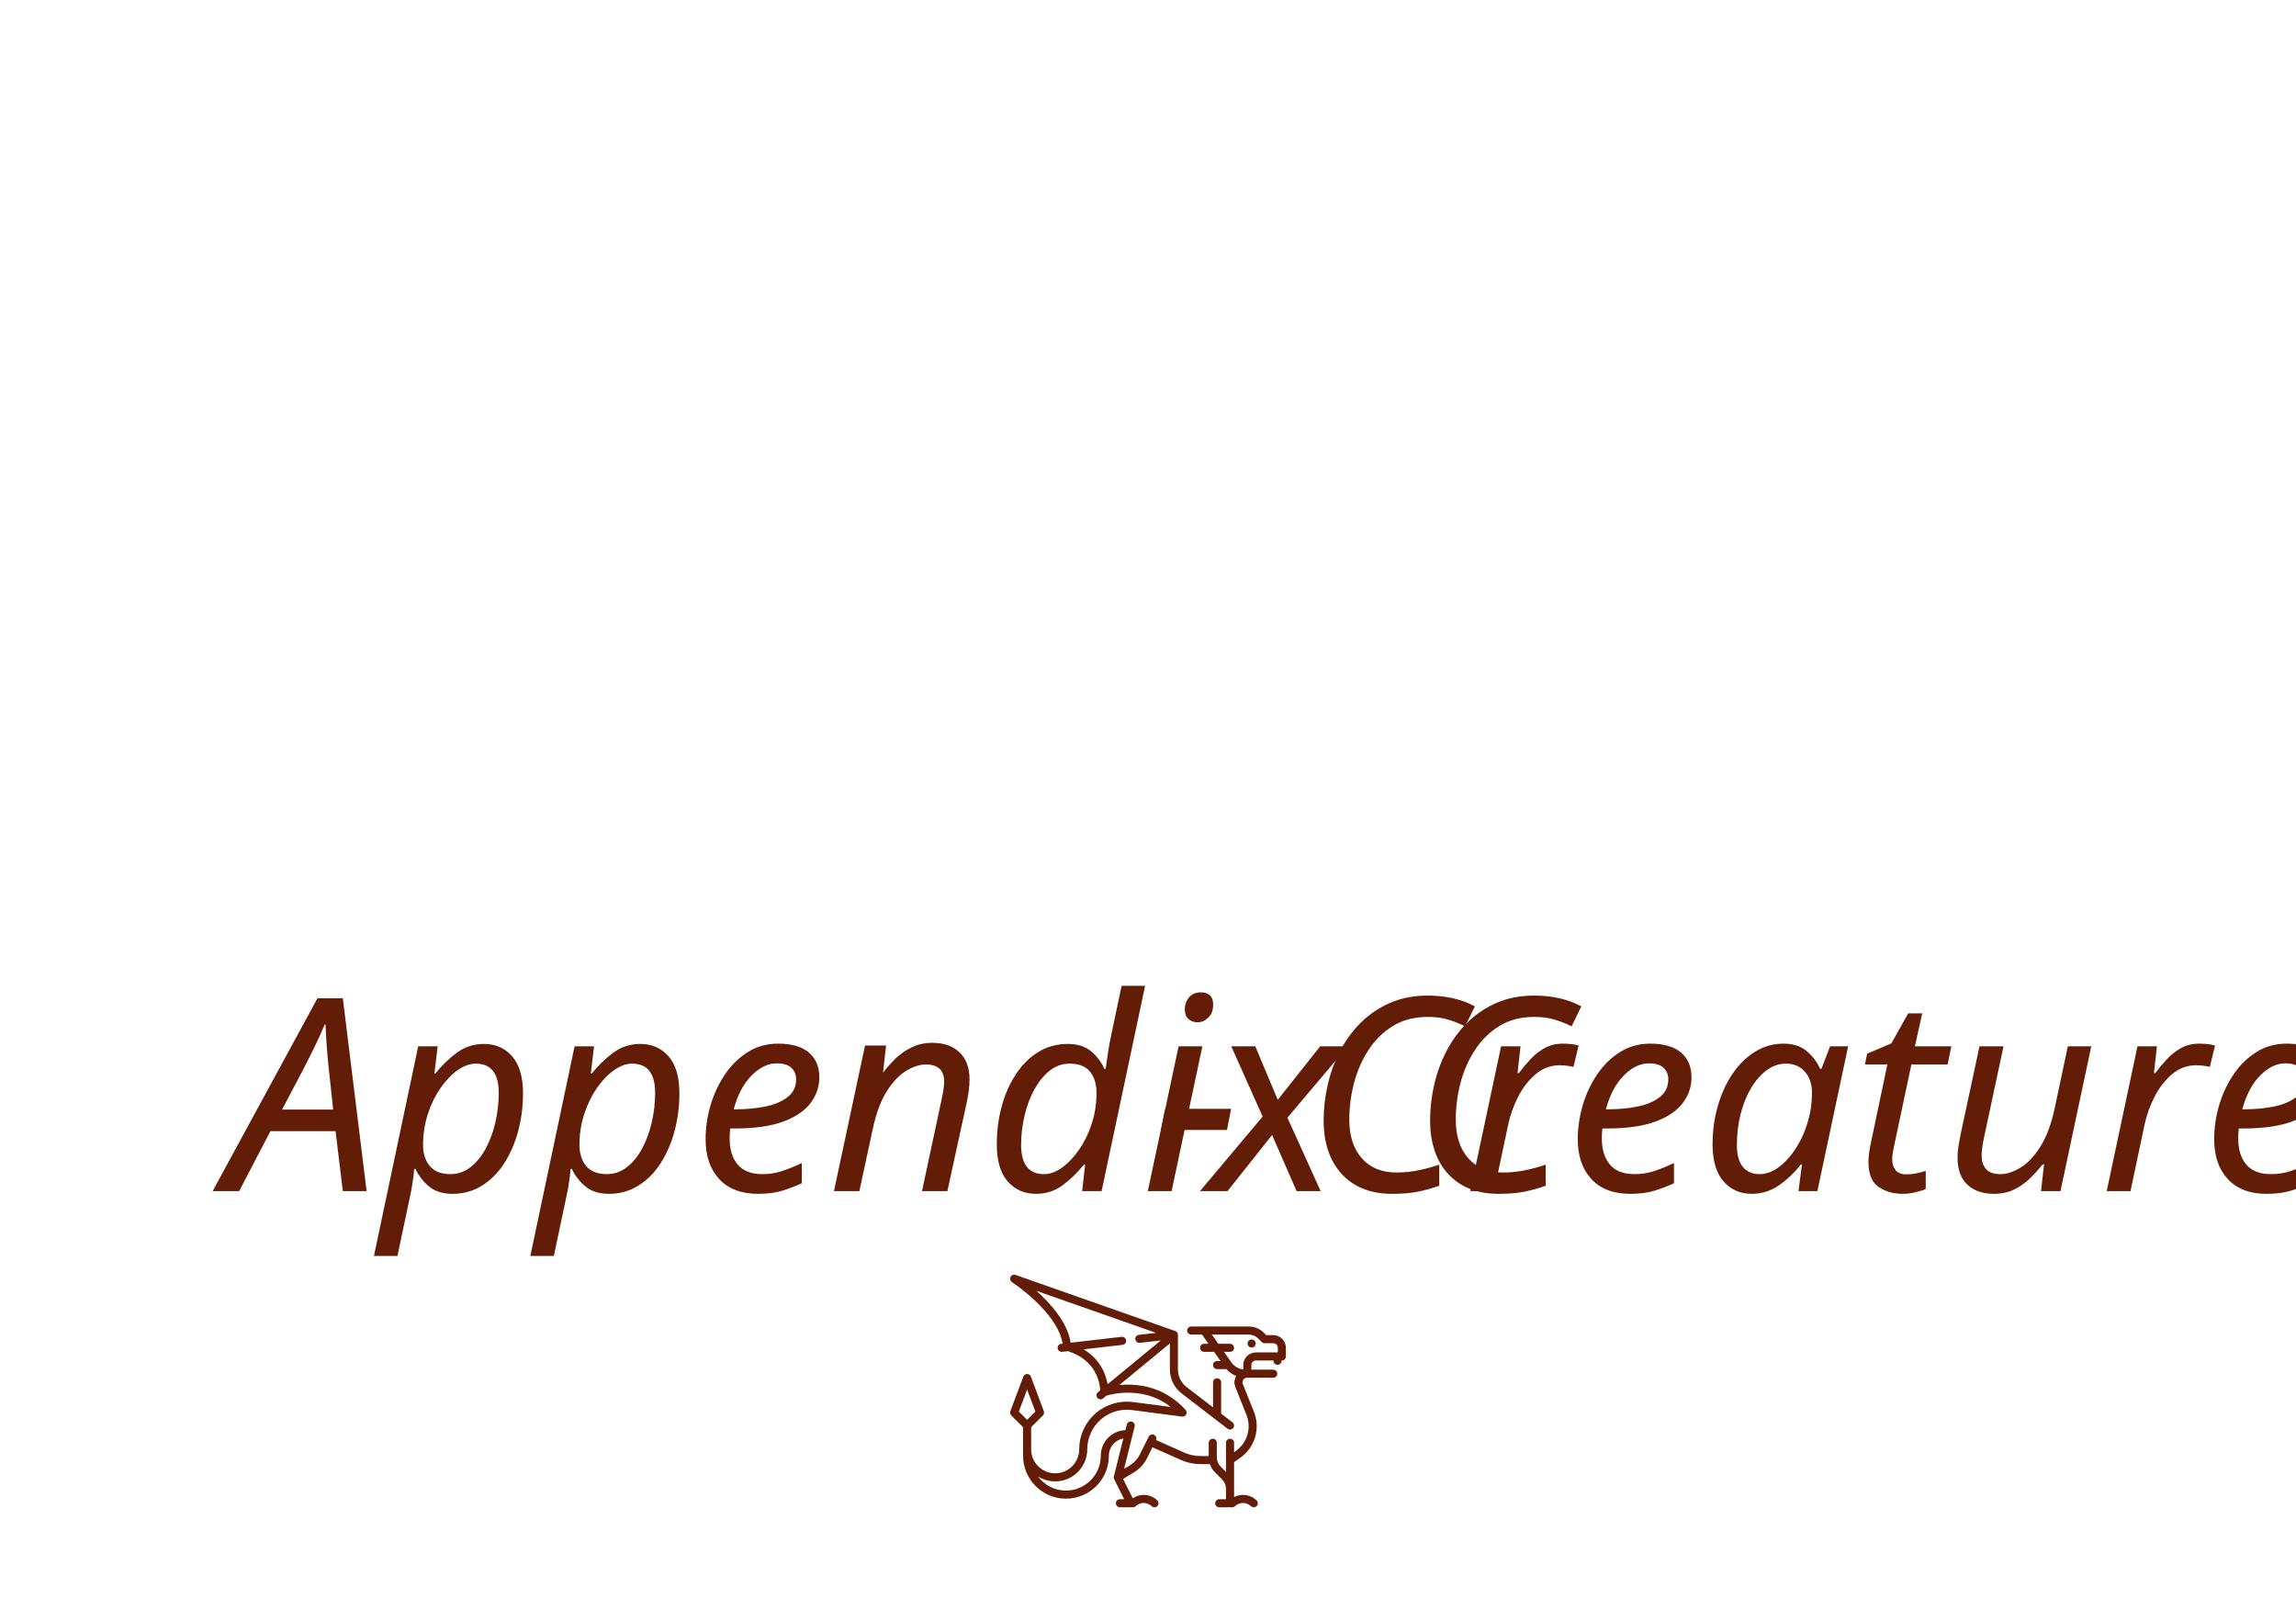
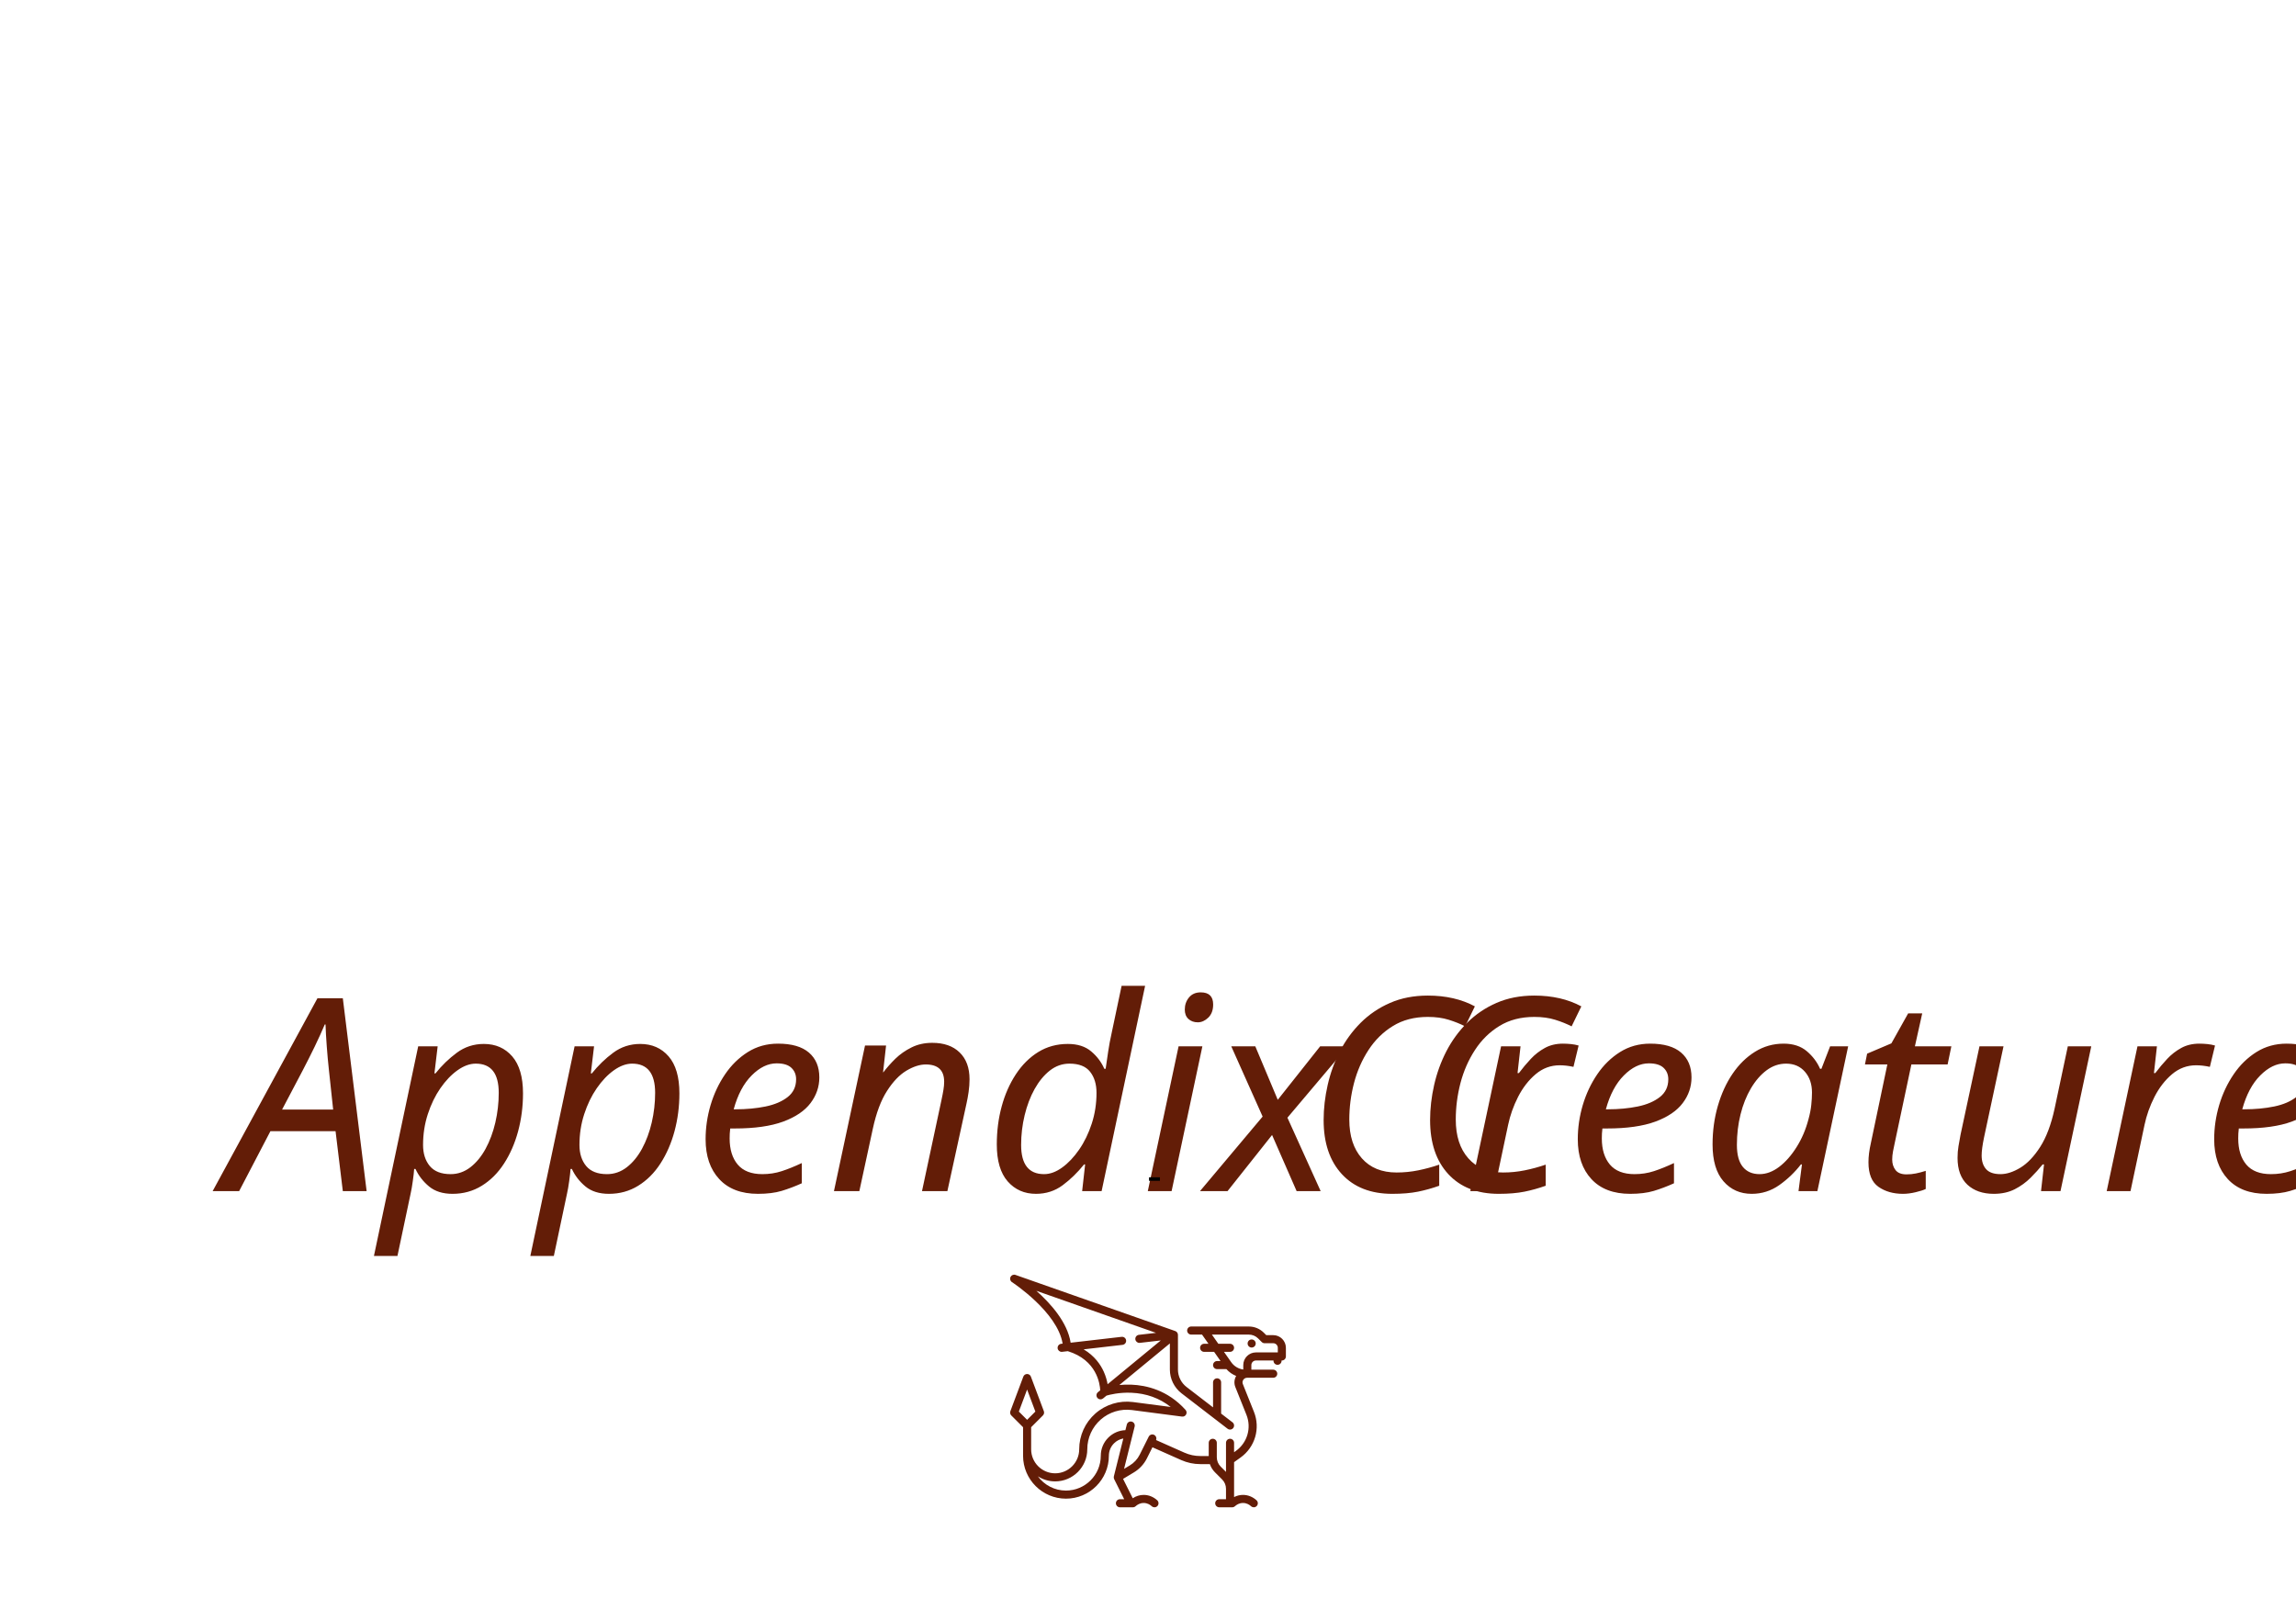
<svg xmlns="http://www.w3.org/2000/svg" width="100%" height="100%" viewBox="0 0 2550 1800" version="1.1" xml:space="preserve" style="fill-rule:evenodd;clip-rule:evenodd;stroke-linejoin:round;stroke-miterlimit:2;">
  <g>
    <g transform="matrix(4.16667,0,0,4.16667,-1739.84,-638.374)">
      <text x="478.347px" y="470.703px" style="font-family:'NodestoCapsCondensed', 'Nodesto Caps Condensed';font-style:italic;font-stretch:condensed;font-size:72px;fill:rgb(99,29,7);">Appendix C</text>
-       <text x="723.351px" y="470.703px" style="font-family:'Arial-ItalicMT', 'Arial', sans-serif;font-style:italic;font-size:72px;fill:rgb(99,29,7);">-</text>
+       <text x="723.351px" y="470.703px" style="font-family:'Arial-ItalicMT', 'Arial’, sans-serif;font-style:italic;font-size:72px;fill:rgb(99,29,7);">-</text>
      <text x="765.187px" y="470.703px" style="font-family:'NodestoCapsCondensed', 'Nodesto Caps Condensed';font-style:italic;font-stretch:condensed;font-size:72px;fill:rgb(99,29,7);">Creatures</text>
    </g>
    <g transform="matrix(0.143572,0,0,0.143572,1121.86,1409.93)">
      <g transform="matrix(4.16667,0,0,4.16667,-0.000648043,-126.921)">
        <path d="M488.468,152.307L475.543,152.307L471.099,147.862C463.626,140.39 453.69,136.275 443.122,136.275L336.162,136.275C332.02,136.275 328.662,139.633 328.662,143.775C328.662,147.917 332.02,151.275 336.162,151.275L356.306,151.275L368.251,168.339L360.21,168.339C356.068,168.339 352.71,171.697 352.71,175.839C352.71,179.981 356.068,183.339 360.21,183.339L378.751,183.339L390.696,200.403L384.259,200.403C380.117,200.403 376.759,203.761 376.759,207.903C376.759,212.045 380.117,215.403 384.259,215.403L401.586,215.403C406.576,221.033 412.8,225.35 419.696,228.08C416.035,234.329 415.442,241.927 418.154,248.707L438.76,300.222C448.48,324.524 440.394,352.121 419.096,367.334L415.807,369.683L415.807,352.193C415.807,348.051 412.449,344.693 408.307,344.693C404.165,344.693 400.807,348.051 400.807,352.193L400.807,406.232L390.937,396.362C386.297,391.722 383.742,385.553 383.742,378.992L383.742,352.193C383.742,348.051 380.384,344.693 376.242,344.693C372.1,344.693 368.742,348.051 368.742,352.193L368.742,376.758L353.173,376.758C342.942,376.758 333.012,374.651 323.662,370.495L270.931,347.059C272.438,343.451 270.92,339.243 267.37,337.469C263.665,335.616 259.16,337.118 257.308,340.823L240.567,374.305C236.425,382.588 230.038,389.485 222.097,394.25L211.555,400.576L231.212,321.948C232.217,317.93 229.774,313.858 225.755,312.853C221.741,311.849 217.665,314.291 216.66,318.31L214.061,328.706C202.053,329.159 190.825,334.04 182.278,342.582C173.289,351.565 168.339,363.512 168.339,376.242C168.339,411.888 139.339,440.887 103.693,440.887C82.32,440.887 63.334,430.458 51.558,414.425C60.828,420.371 71.846,423.823 83.653,423.823C116.519,423.823 143.258,397.084 143.258,364.218C143.258,343.087 152.365,322.972 168.243,309.03C184.121,295.088 205.245,288.659 226.198,291.393L319.158,303.518C322.27,303.925 325.308,302.348 326.768,299.568C328.228,296.788 327.802,293.394 325.7,291.061C292.545,254.263 252.622,245.292 224.97,244.248C216.925,243.945 209.458,244.269 202.823,244.91L296.597,167.684L296.597,216.286C296.597,233.428 304.709,249.901 318.296,260.354L403.734,326.075C407.017,328.6 411.726,327.987 414.252,324.703C416.777,321.42 416.163,316.711 412.88,314.185L391.759,297.938L391.759,239.968C391.759,235.826 388.401,232.468 384.259,232.468C380.117,232.468 376.759,235.826 376.759,239.968L376.759,286.399L327.442,248.463C317.521,240.831 311.597,228.801 311.597,216.284L311.597,151.79C311.597,148.606 309.587,145.769 306.583,144.714L9.987,40.505C6.404,39.247 2.445,40.866 0.769,44.276C-0.905,47.686 0.236,51.81 3.424,53.876C4.298,54.443 87.968,109.293 97.481,168.081L94.817,168.388C90.702,168.863 87.752,172.583 88.226,176.699C88.667,180.522 91.91,183.34 95.667,183.34C95.954,183.34 96.244,183.324 96.536,183.29L107.125,182.068C160.903,198.627 166.718,242.717 167.29,254.739L163.054,258.227C159.856,260.86 159.399,265.587 162.032,268.784C163.515,270.585 165.662,271.516 167.826,271.516C169.504,271.516 171.193,270.955 172.589,269.806L178.937,264.578C184.298,262.991 202.258,258.316 224.948,259.257C252.926,260.42 277.459,269.28 298.147,285.65L228.138,276.519C202.906,273.228 177.467,280.969 158.346,297.758C139.225,314.547 128.258,338.771 128.258,364.218C128.258,388.813 108.248,408.823 83.653,408.823C59.058,408.823 39.048,388.813 39.048,364.218L39.048,323.236L60.9,301.384C62.98,299.304 63.652,296.201 62.619,293.447L38.571,229.318C37.473,226.391 34.675,224.451 31.549,224.451C28.423,224.451 25.624,226.39 24.527,229.318L0.478,293.448C-0.555,296.202 0.118,299.305 2.197,301.385L24.049,323.237L24.049,376.244C24.049,420.161 59.778,455.889 103.695,455.889C147.612,455.889 183.34,420.16 183.34,376.222C183.34,367.522 186.729,359.344 192.882,353.193C197.664,348.413 203.673,345.313 210.196,344.167L192.612,414.505C192.177,416.242 192.379,418.077 193.18,419.678L211.801,456.921L203.895,456.921C199.753,456.921 196.395,460.279 196.395,464.421C196.395,468.563 199.753,471.921 203.895,471.921L227.943,471.921C229.819,471.921 231.627,471.218 233.01,469.951C236.02,467.193 241.061,463.905 247.984,463.905C254.907,463.905 259.948,467.193 262.958,469.951C264.398,471.27 266.213,471.921 268.023,471.921C270.052,471.921 272.076,471.102 273.555,469.488C276.353,466.434 276.146,461.69 273.092,458.891C266.064,452.451 257.147,448.905 247.985,448.905C240.8,448.905 233.768,451.087 227.678,455.133L209.703,419.182L229.817,407.114C240.209,400.879 248.566,391.854 253.985,381.015L264.24,360.5L317.571,384.203C328.851,389.217 340.83,391.759 353.174,391.759L370.848,391.759C372.773,397.423 375.977,402.616 380.331,406.969L393.613,420.251C398.253,424.891 400.808,431.06 400.808,437.621L400.808,456.92L388.267,456.92C384.125,456.92 380.767,460.278 380.767,464.42C380.767,468.562 384.125,471.92 388.267,471.92L412.315,471.92C414.191,471.92 415.999,471.217 417.382,469.949C420.392,467.191 425.433,463.904 432.356,463.904C439.279,463.904 444.319,467.192 447.329,469.949C448.768,471.268 450.584,471.92 452.394,471.92C454.423,471.92 456.446,471.101 457.925,469.487C460.724,466.433 460.517,461.689 457.463,458.891C450.436,452.451 441.519,448.904 432.356,448.904C426.607,448.904 420.957,450.305 415.808,452.936L415.808,388.118L427.816,379.541C454.755,360.298 464.983,325.391 452.688,294.652L432.082,243.137C431.014,240.466 431.326,237.568 432.939,235.185C434.552,232.802 437.127,231.436 440.004,231.436L488.469,231.436C492.611,231.436 495.969,228.078 495.969,223.936C495.969,219.794 492.611,216.436 488.469,216.436L447.872,216.436L447.872,207.904C447.872,203.199 451.7,199.372 456.404,199.372L488.985,199.372L488.985,199.888C488.985,204.03 492.343,207.388 496.485,207.388C500.627,207.388 503.985,204.03 503.985,199.888L503.985,199.372L504.501,199.372C508.643,199.372 512.001,196.014 512.001,191.872L512.001,175.84C512,162.864 501.444,152.307 488.468,152.307ZM173.912,220.235C167.977,207.03 156.939,190.828 136.528,178.675L208.766,170.34C212.881,169.865 215.831,166.145 215.357,162.029C214.881,157.915 211.163,154.958 207.046,155.438L112.382,166.361C106.514,128.359 74.991,93.292 48.704,70.007L270.888,148.072L239.101,151.739C234.986,152.214 232.036,155.934 232.51,160.05C232.951,163.873 236.194,166.691 239.951,166.691C240.238,166.691 240.528,166.675 240.82,166.641L279.714,162.153L181.009,243.439C179.871,236.93 177.773,228.826 173.912,220.235ZM16.218,294.192L31.548,253.312L46.878,294.192L31.548,309.523L16.218,294.192ZM497.001,184.372L456.403,184.372C443.427,184.372 432.871,194.929 432.871,207.904L432.871,216.139C423.909,214.938 415.756,210.049 410.499,202.539L397.059,183.339L408.306,183.339C412.448,183.339 415.806,179.981 415.806,175.839C415.806,171.697 412.448,168.339 408.306,168.339L386.56,168.339L374.615,151.275L443.122,151.275C449.684,151.275 455.852,153.83 460.492,158.469L467.133,165.11C468.54,166.517 470.447,167.307 472.437,167.307L488.469,167.307C493.174,167.307 497.001,171.135 497.001,175.839L497.001,184.372Z" style="fill:rgb(99,29,7);fill-rule:nonzero;" />
      </g>
      <g transform="matrix(4.16667,0,0,4.16667,-0.000648043,-126.921)">
        <path d="M448.467,160.323L448.387,160.323C444.245,160.323 440.927,163.681 440.927,167.823C440.927,171.965 444.325,175.323 448.467,175.323C452.609,175.323 455.967,171.965 455.967,167.823C455.967,163.681 452.61,160.323 448.467,160.323Z" style="fill:rgb(99,29,7);fill-rule:nonzero;" />
      </g>
    </g>
  </g>
</svg>
